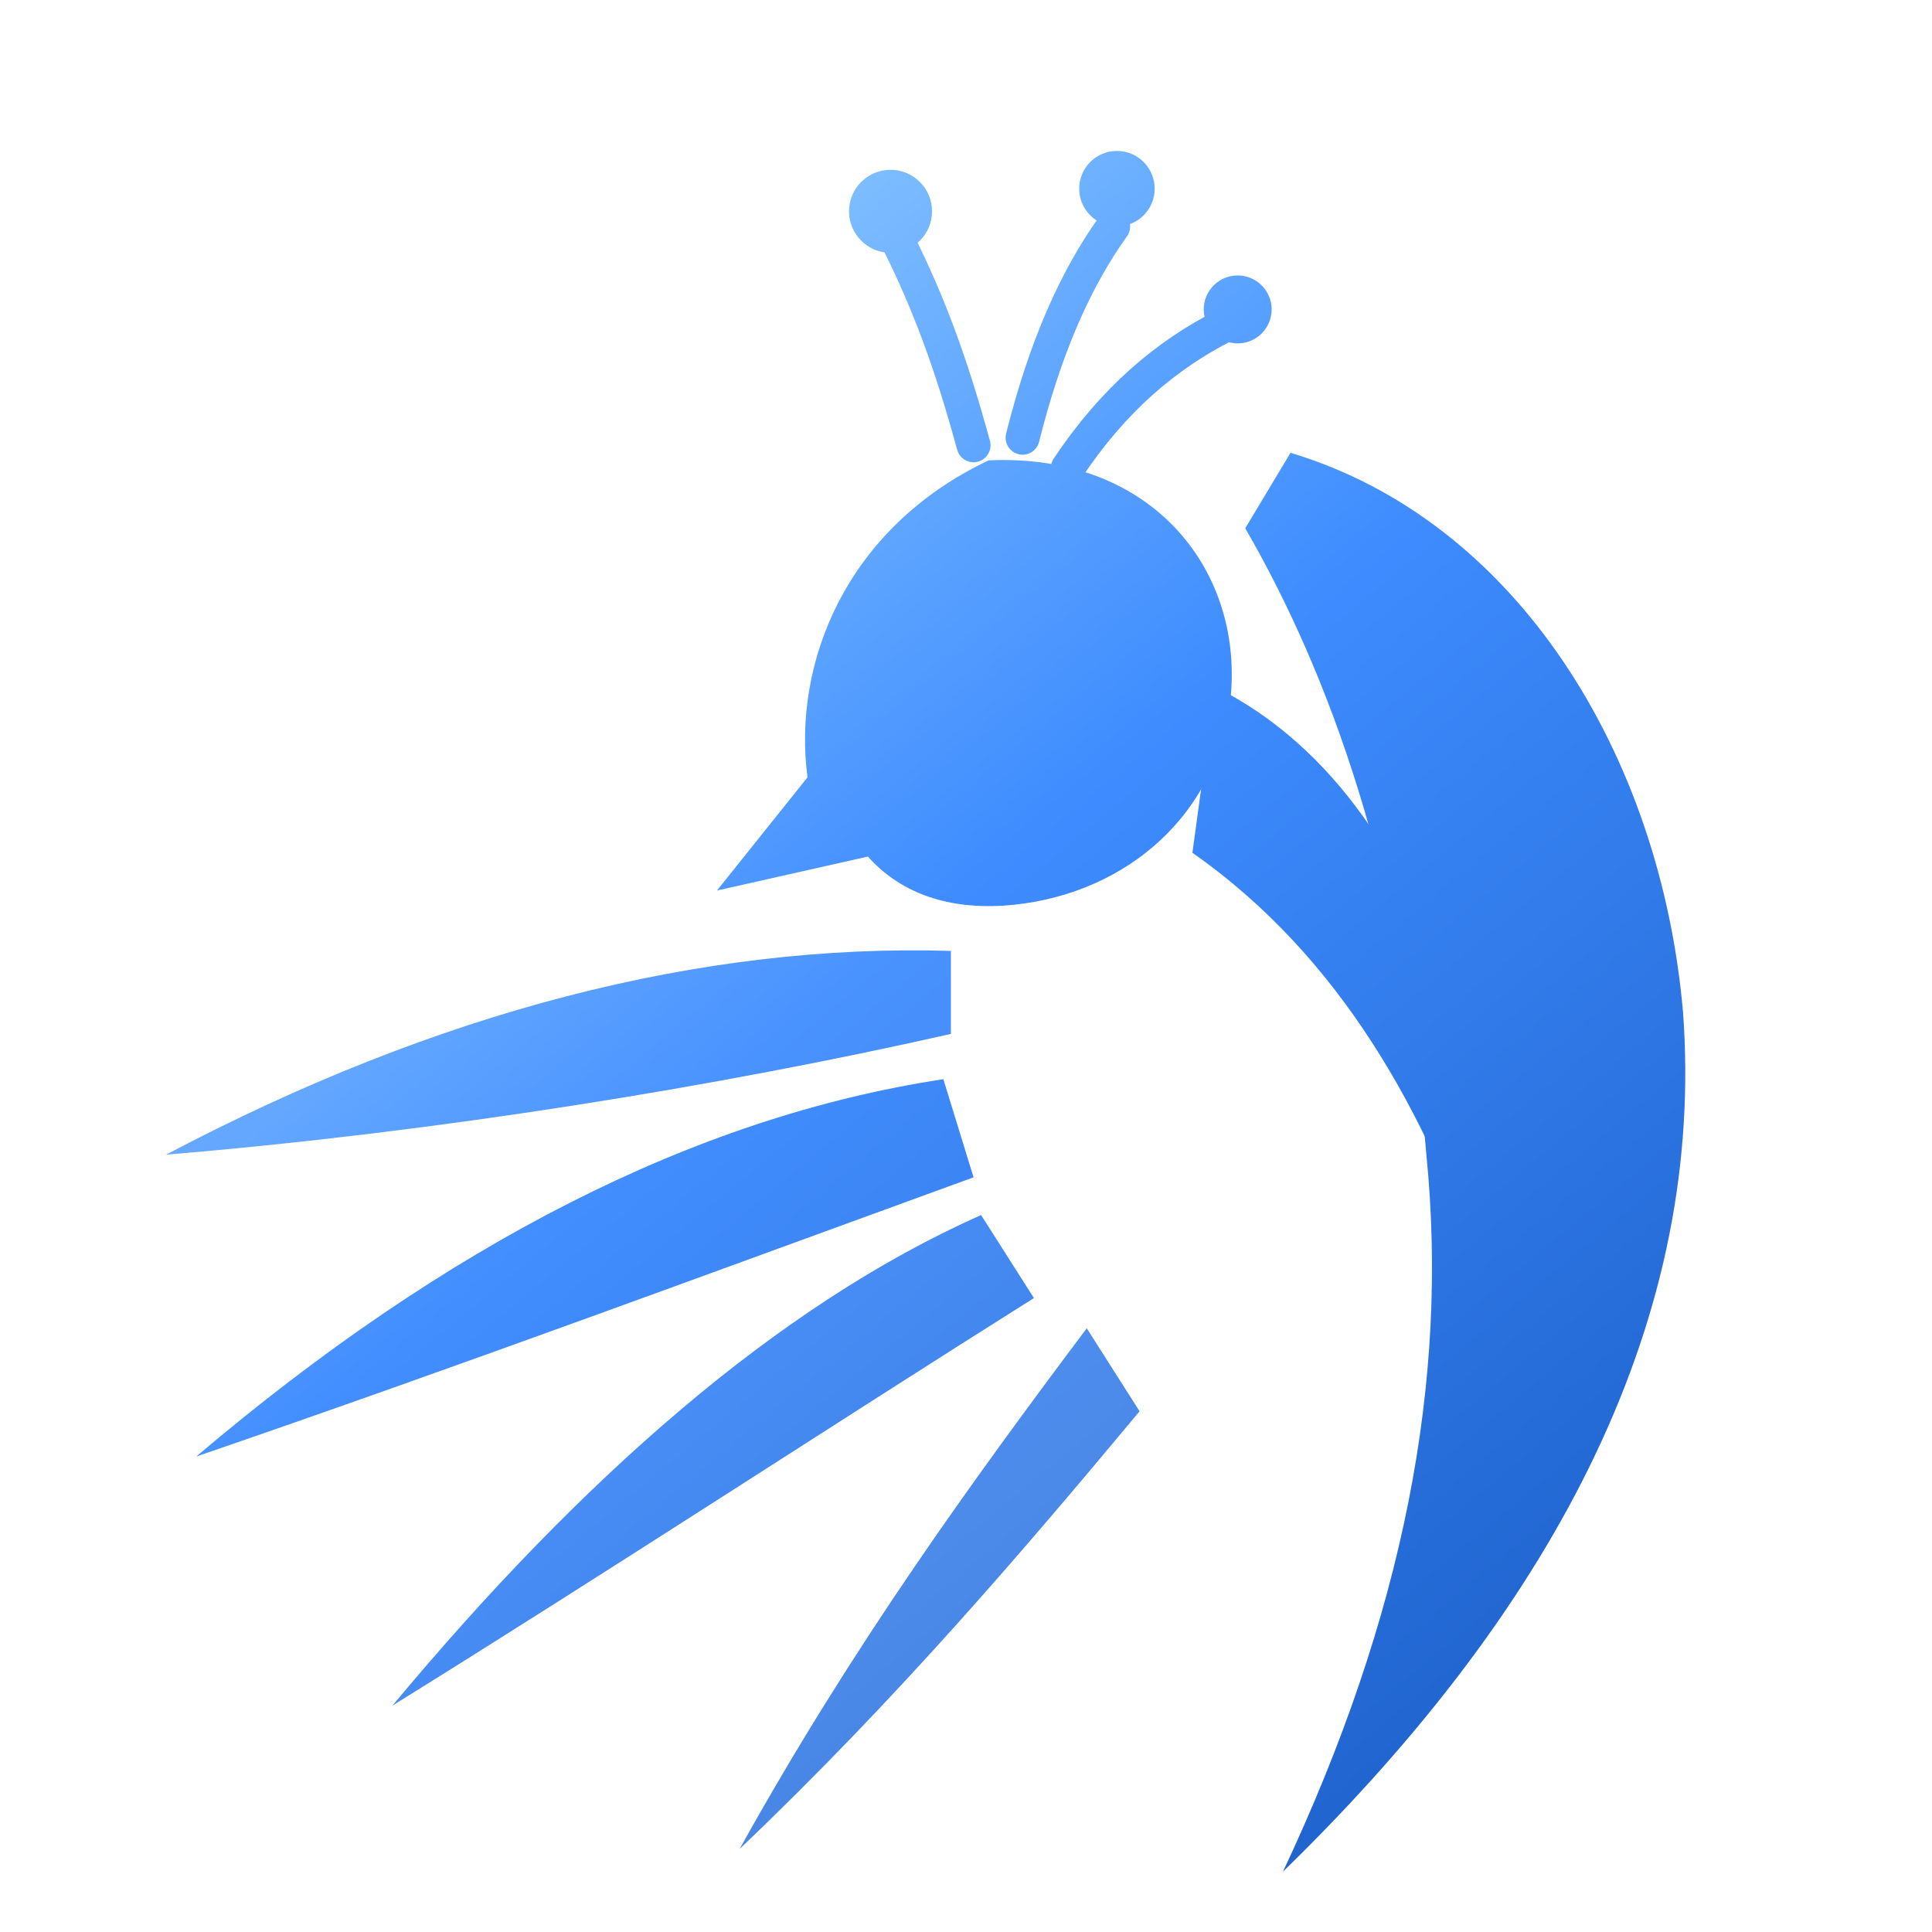
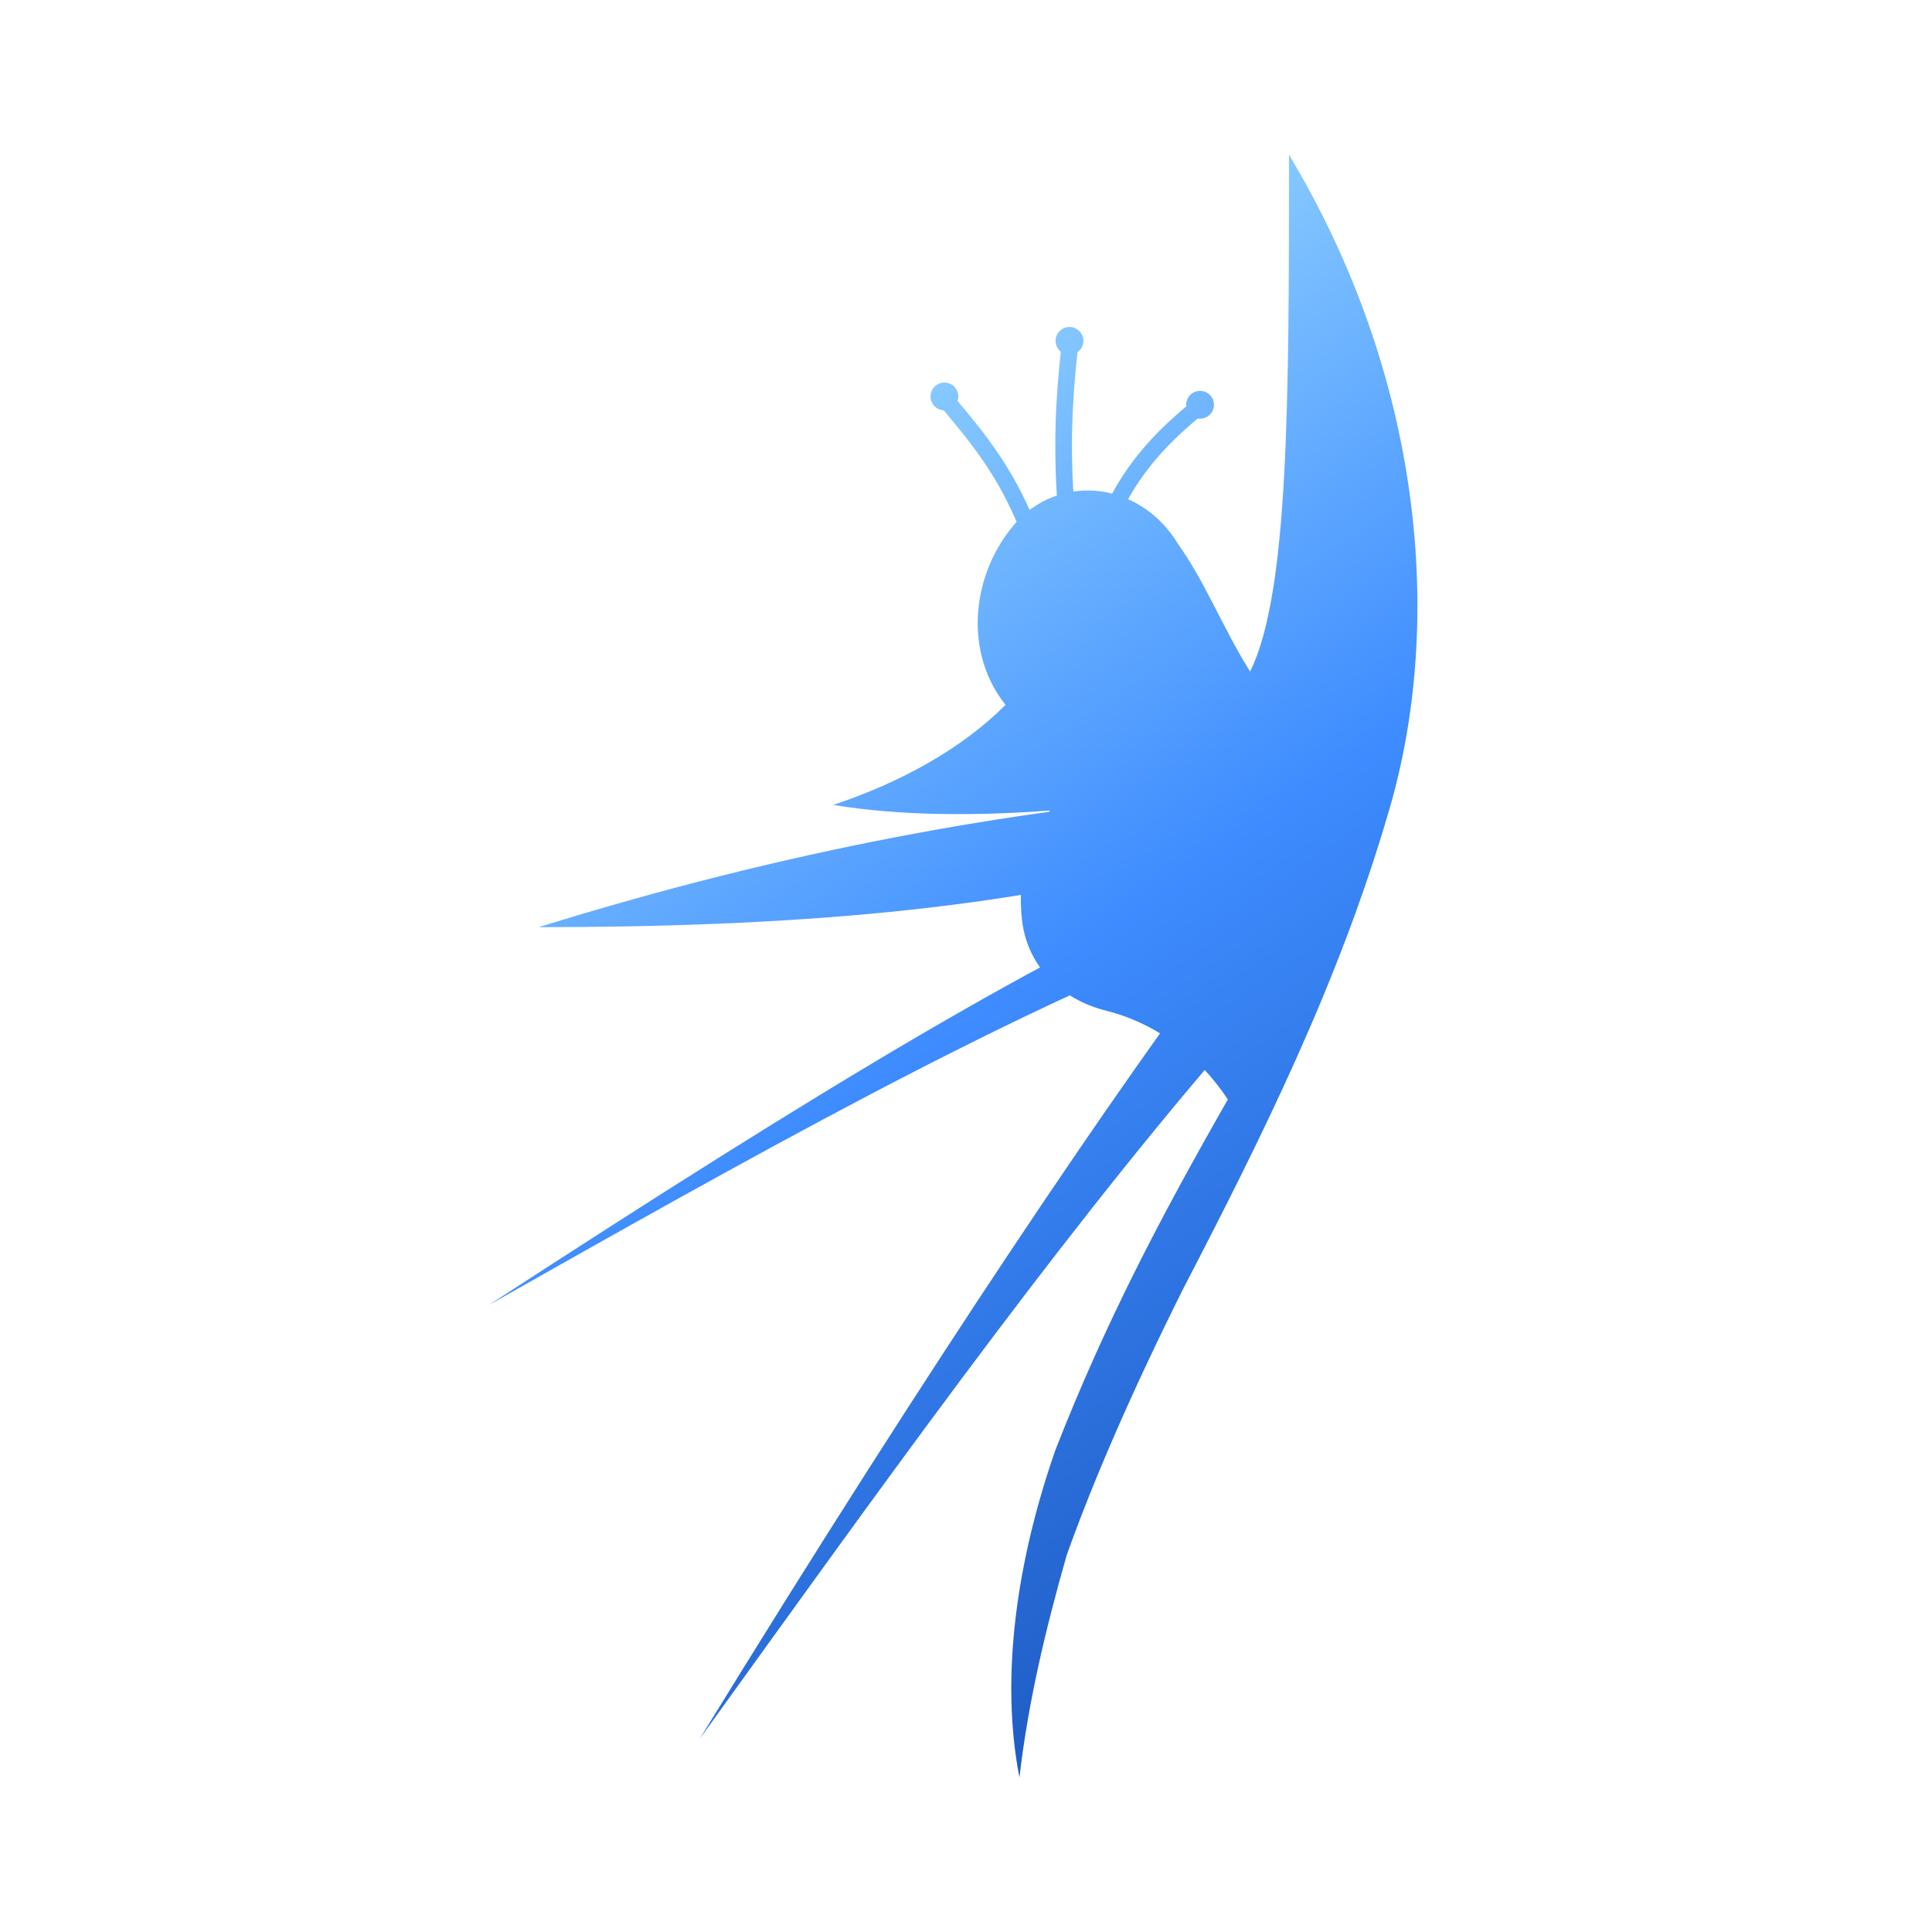
- <svg xmlns="http://www.w3.org/2000/svg" viewBox="0 0 512 512" role="img" aria-label="Razi Smart Automation">
+ <svg xmlns="http://www.w3.org/2000/svg" viewBox="0 0 512 512" role="img" aria-label="Razi Applied Science Foundation">
  <defs>
-     <linearGradient id="mark" x1="90" y1="60" x2="430" y2="470" gradientUnits="userSpaceOnUse">
-       <stop offset="0" stop-color="#9BD4FF" />
+     <linearGradient id="mark" x1="150" y1="80" x2="420" y2="480" gradientUnits="userSpaceOnUse">
+       <stop offset="0" stop-color="#8FD0FF" />
      <stop offset="0.45" stop-color="#3E8CFF" />
-       <stop offset="1" stop-color="#1C5FC8" />
+       <stop offset="1" stop-color="#1B57BE" />
    </linearGradient>
  </defs>
-   <g fill="url(#mark)">
-     <path d="M252 252C186 250 116 268 44 306C116 300 190 288 252 274Z" opacity="0.94" />
-     <path d="M250 286C184 296 118 330 52 386C122 362 192 336 258 312Z" opacity="0.98" />
-     <path d="M260 322C206 346 154 392 104 452C162 416 220 378 274 344Z" opacity="0.92" />
-     <path d="M288 352C258 392 226 436 196 490C238 450 272 410 302 374Z" opacity="0.86" />
-     <path d="M342 120C402 138 440 200 446 268C452 348 414 424 340 496C372 428 384 366 378 306C372 232 352 178 330 140Z" />
-     <path d="M322 182C354 198 374 230 386 268C392 288 394 312 392 336C378 296 356 254 316 226Z" />
-     <path d="M262 122C306 120 330 152 326 186C322 218 296 238 266 240C250 241 238 236 230 227L190 236L214 206C210 176 224 140 262 122Z" />
-     <circle cx="236" cy="56" r="11" />
-     <circle cx="296" cy="50" r="10" />
-     <circle cx="328" cy="82" r="9" />
-   </g>
-   <g stroke="url(#mark)" stroke-width="9" stroke-linecap="round" fill="none">
-     <path d="M258 118C252 96 246 80 238 64" />
-     <path d="M271 116C277 92 285 74 295 60" />
-     <path d="M283 124C295 106 309 94 325 86" />
+   <g transform="translate(119.2 35.1) scale(0.7364)">
+     <g fill="url(#mark)">
+       <path d="M282 288C240 344 176 438 90 578C152 492 216 402 278 330Z" />
+       <path d="M284 266C216 294 134 344 14 422C106 370 198 318 276 288Z" />
+       <path d="M274 238C202 244 122 258 32 286C120 286 202 280 270 260Z" />
+       <path d="M138 242C162 234 184 222 200 206C184 186 188 156 206 138C224 122 250 128 262 148C272 162 278 178 288 194C302 166 302 96 302 8C350 88 358 176 338 244C320 306 292 362 264 416C246 452 232 484 222 512C214 540 208 566 205 592C198 556 204 514 218 474C236 428 256 390 280 348C268 330 252 320 236 316C220 312 208 300 206 284C204 268 208 254 216 244C190 246 162 246 138 242Z" />
+       <circle cx="178" cy="95" r="5" />
+       <circle cx="223" cy="75" r="5" />
+       <circle cx="270" cy="98" r="5" />
+     </g>
+     <g stroke="url(#mark)" stroke-width="6" stroke-linecap="round" fill="none">
+       <path d="M208 142C200 122 190 110 180 98" />
+       <path d="M222 138C220 114 221 96 223 78" />
+       <path d="M236 142C244 122 256 110 268 100" />
+     </g>
  </g>
</svg>
